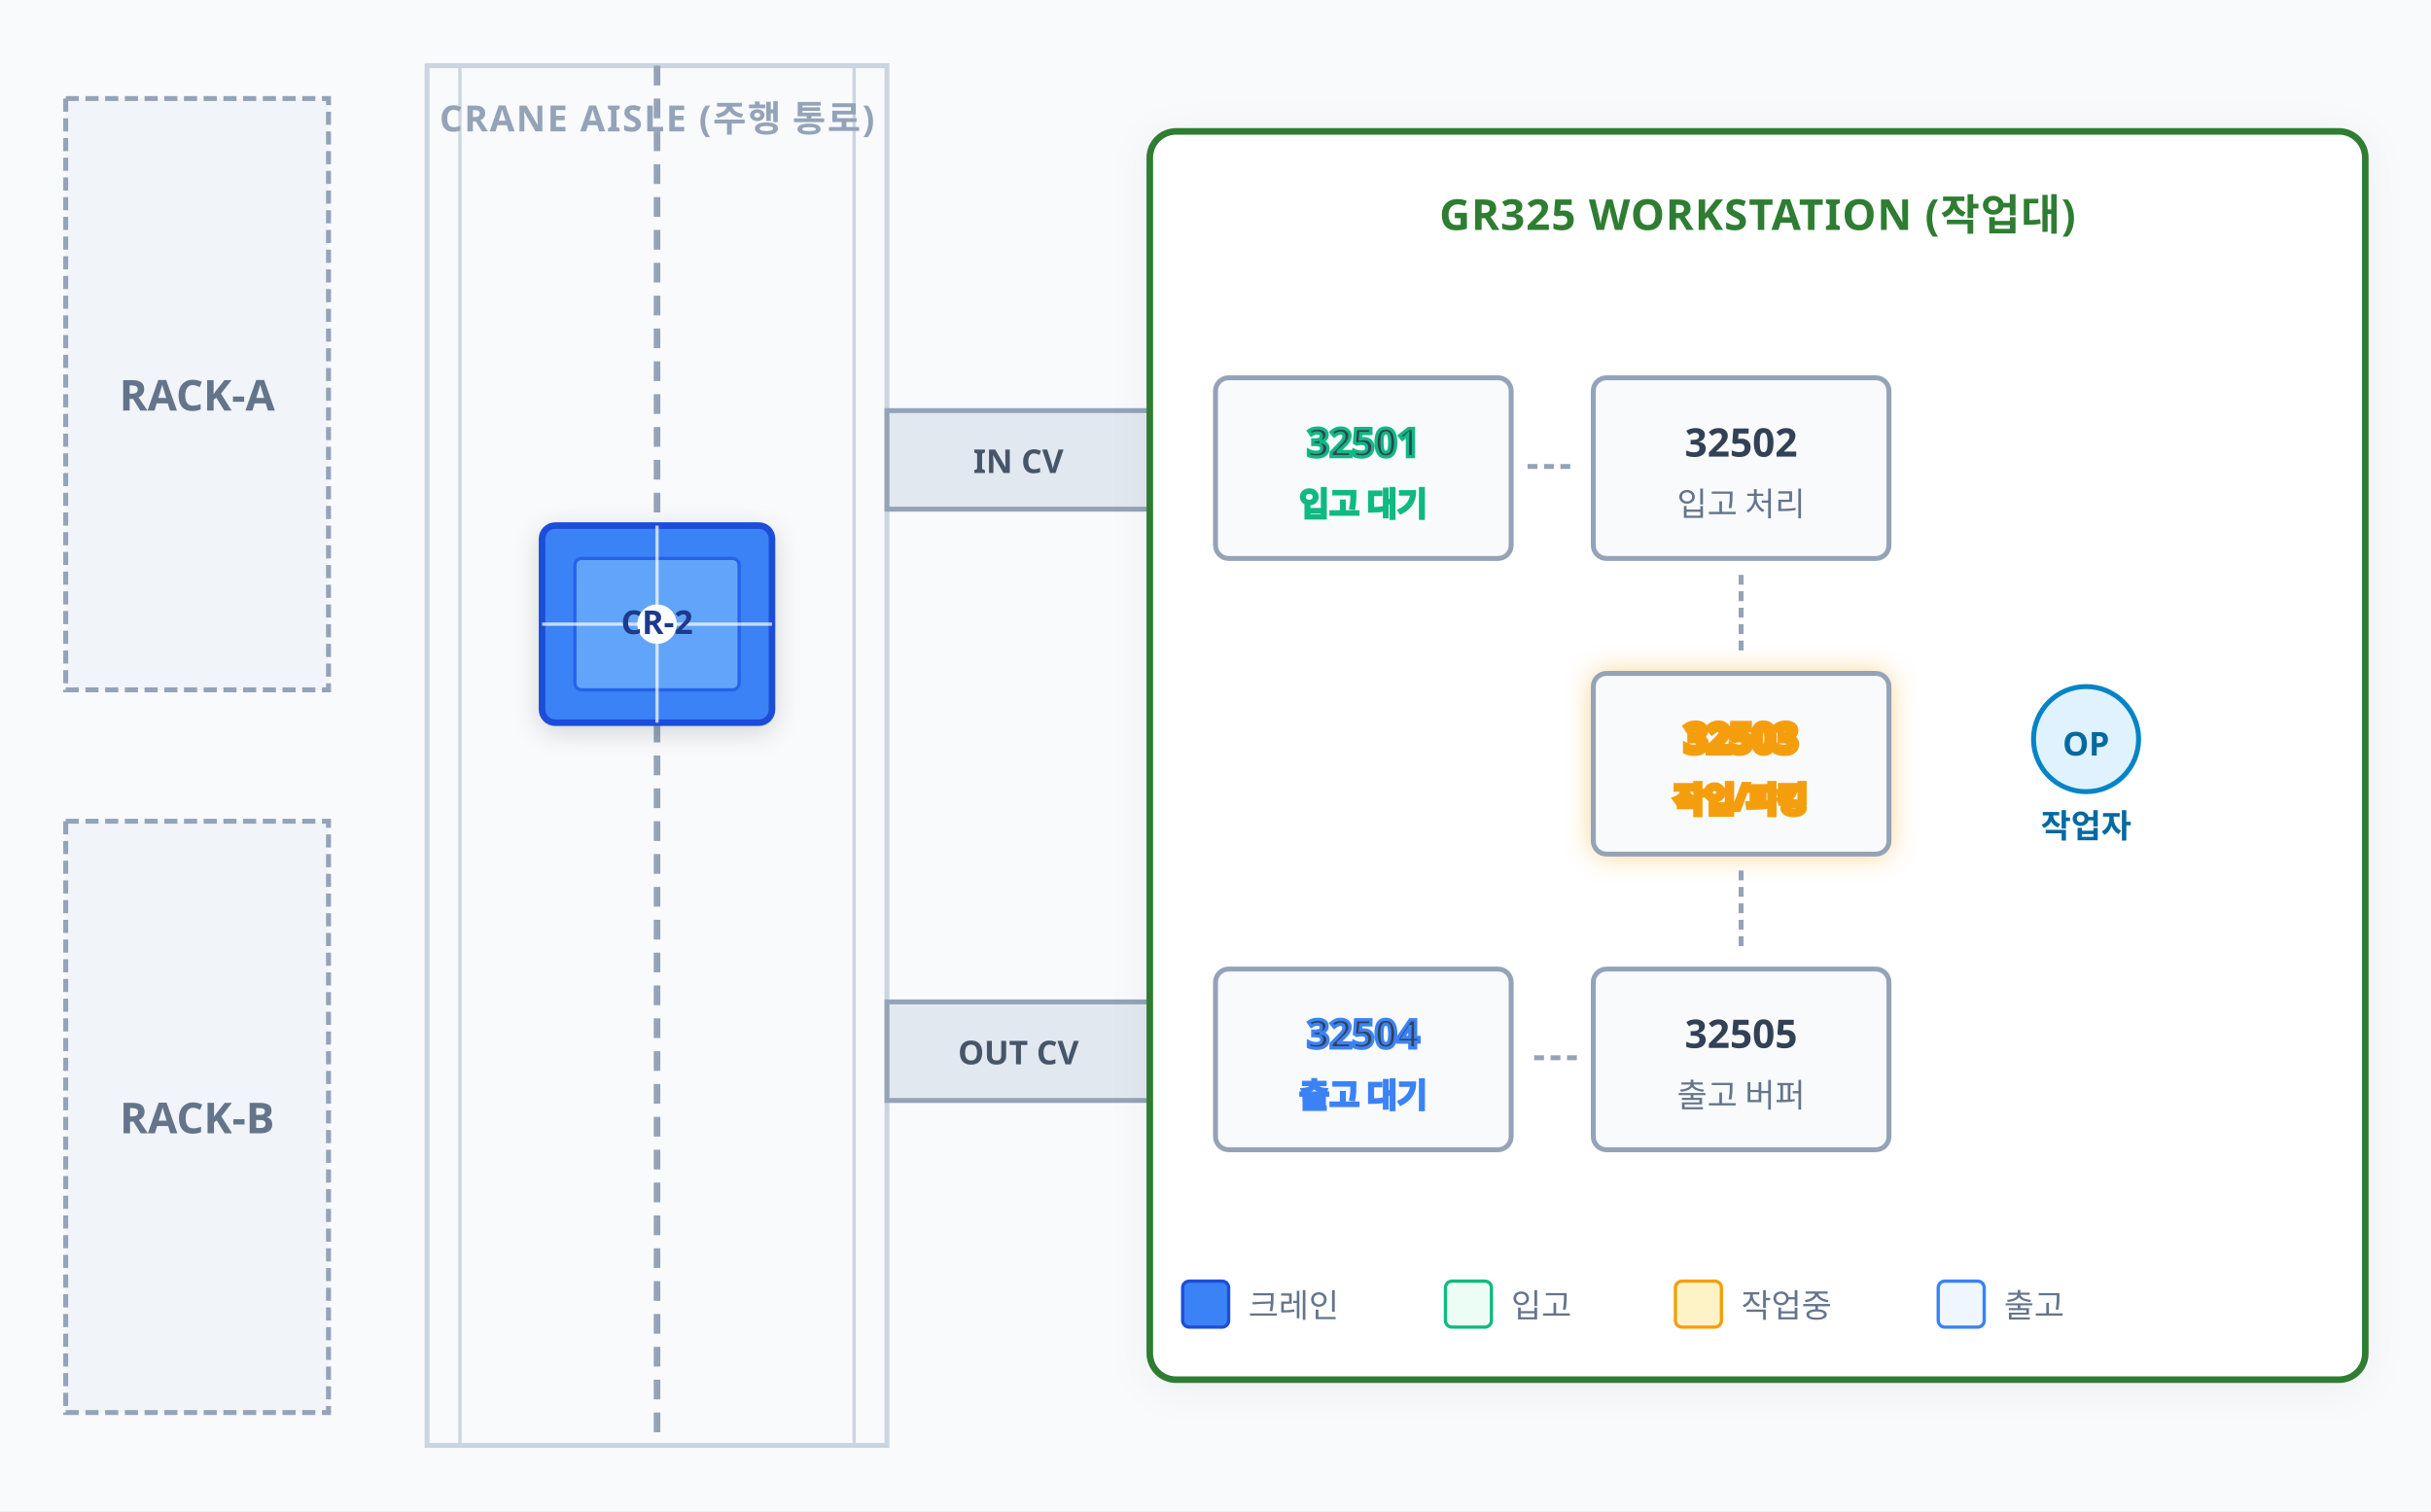
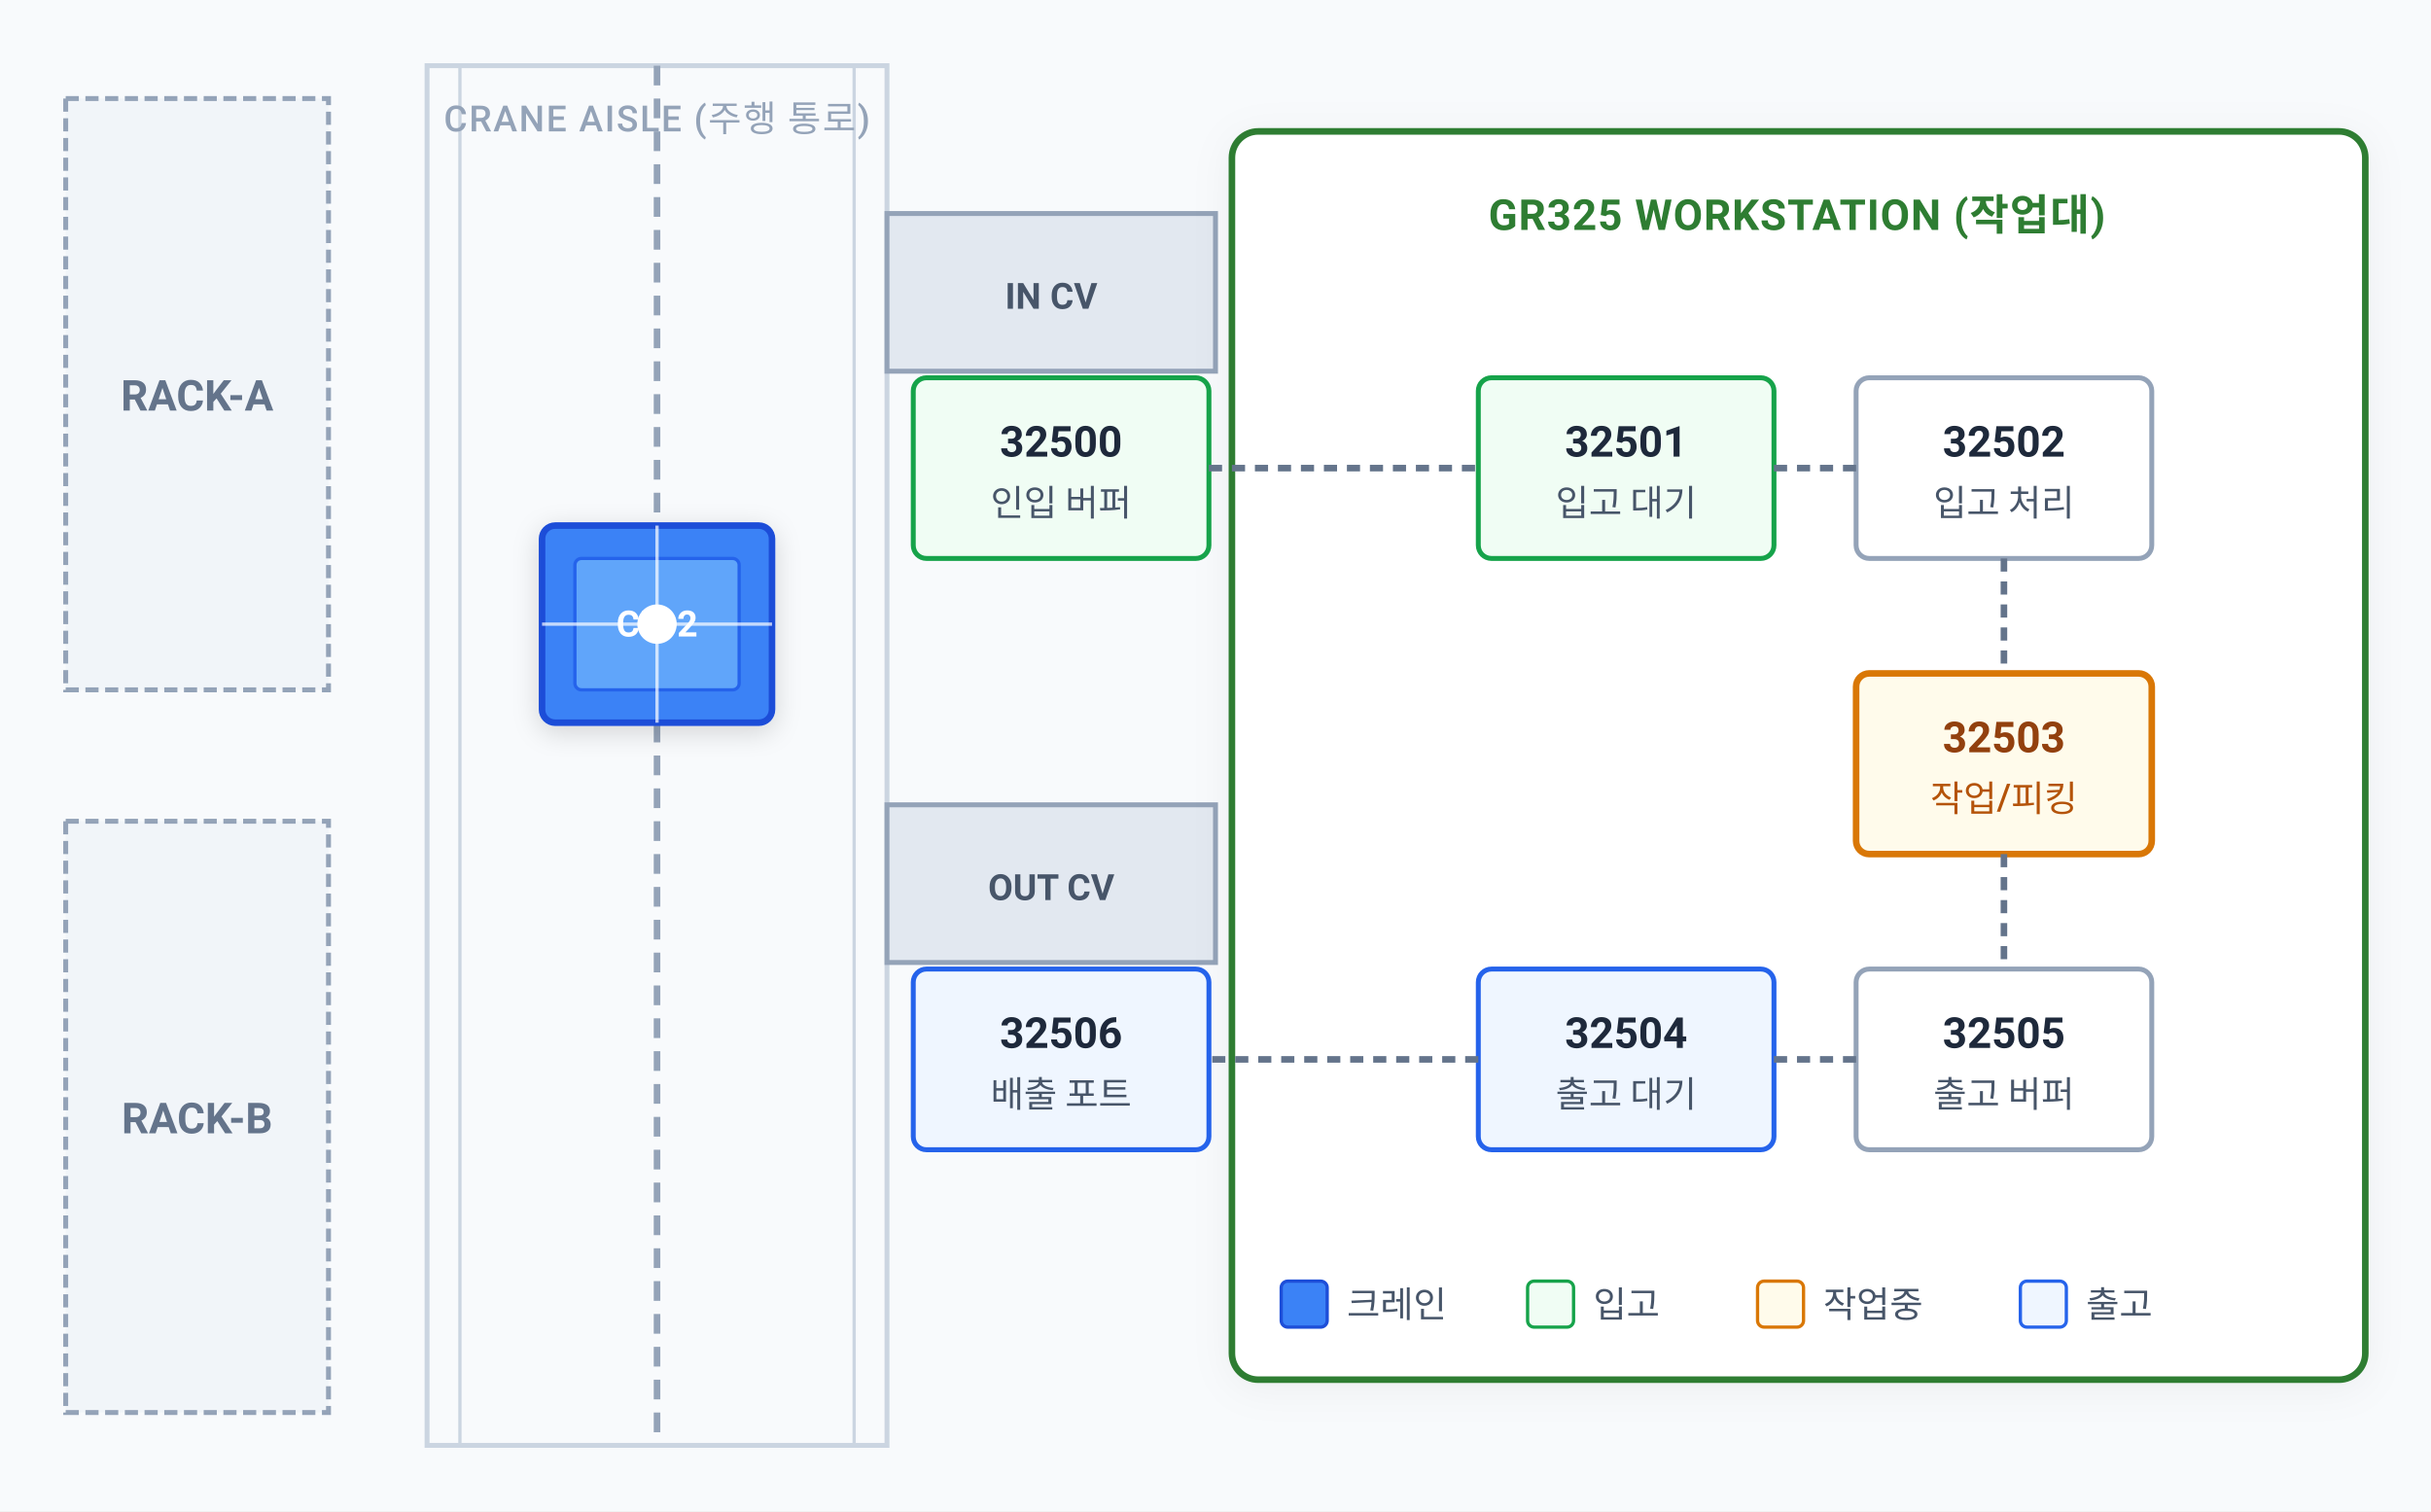
<svg xmlns="http://www.w3.org/2000/svg" viewBox="0 0 740 460" width="100%" height="100%">
  <defs>
    <style>
      .svg-bg { fill: #f8fafc; }
      .grid-line { stroke: #e2e8f0; stroke-width: 0.5; }
      .rack-boundary { fill: #f1f5f9; stroke: #94a3b8; stroke-width: 1.5; stroke-dasharray: 4, 2; }
-       .rack-text { font-size: 13px; font-weight: 700; fill: #64748b; font-family: sans-serif; }
+       .rack-text { font-size: 13px; font-weight: 600; fill: #64748b; font-family: -apple-system, BlinkMacSystemFont, "Segoe UI", Roboto, sans-serif; }
      .aisle-boundary { fill: #f8fafc; stroke: #cbd5e1; stroke-width: 1.5; }
      .rail-center-line { stroke: #94a3b8; stroke-width: 2; stroke-dasharray: 6, 4; }
      .rail-side-line { stroke: #cbd5e1; stroke-width: 1; }
-       .aisle-label { font-size: 11px; font-weight: 600; fill: #94a3b8; letter-spacing: 0.5px; font-family: sans-serif; }
+       .aisle-label { font-size: 11px; font-weight: 500; fill: #94a3b8; letter-spacing: 0.5px; font-family: -apple-system, BlinkMacSystemFont, "Segoe UI", Roboto, sans-serif; }
+       
+       /* 크레인 */
      .crane-unit {
        transition: transform 1.2s cubic-bezier(0.25, 0.1, 0.25, 1.0);
        will-change: transform;
      }
      .crane-body { fill: #3b82f6; stroke: #1d4ed8; stroke-width: 2; filter: drop-shadow(0 2px 4px rgba(0, 0, 0, 0.15)); }
      .crane-inner { fill: #60a5fa; stroke: #2563eb; stroke-width: 1; }
      .crane-cross { stroke: #ffffff; stroke-width: 1; opacity: 0.7; }
      .crane-center-dot { fill: #ffffff; }
-       .crane-label { font-size: 10px; font-weight: 800; fill: #1e3a8a; font-family: sans-serif; }
+       .crane-label { font-size: 11px; font-weight: 700; fill: #ffffff; font-family: -apple-system, BlinkMacSystemFont, "Segoe UI", Roboto, sans-serif; dominant-baseline: central; }
+       
+       /* 컨베이어 */
      .conveyor-lane { fill: #e2e8f0; stroke: #94a3b8; stroke-width: 1.5; }
-       .conveyor-label { font-size: 10px; font-weight: 700; fill: #475569; font-family: sans-serif; }
+       .conveyor-label { font-size: 11px; font-weight: 600; fill: #475569; font-family: -apple-system, BlinkMacSystemFont, "Segoe UI", Roboto, sans-serif; }
      .ws-boundary { fill: #ffffff; stroke: #2e7d32; stroke-width: 2; filter: drop-shadow(0 2px 6px rgba(0, 0, 0, 0.05)); }
-       .ws-title { font-size: 13px; font-weight: 700; fill: #2e7d32; letter-spacing: 0.3px; font-family: sans-serif; }
-       .tray-rect { fill: #f8fafc; stroke: #94a3b8; stroke-width: 1.5; transition: all 0.2s ease; }
-       .tray-inbound { fill: #ecfdf5; stroke: #10b981; }
-       .tray-outbound { fill: #eff6ff; stroke: #3b82f6; }
-       .tray-active { fill: #fef3c7; stroke: #f59e0b; stroke-width: 2; filter: drop-shadow(0 0 4px rgba(245, 158, 11, 0.4)); }
-       .tray-title { font-size: 12px; font-weight: 700; fill: #334155; font-family: sans-serif; pointer-events: none; }
-       .tray-sub { font-size: 10px; font-weight: 500; fill: #64748b; font-family: sans-serif; pointer-events: none; }
+       .ws-title { font-size: 13px; font-weight: 700; fill: #2e7d32; letter-spacing: 0.3px; font-family: -apple-system, BlinkMacSystemFont, "Segoe UI", Roboto, sans-serif; }
+       
+       /* 포지션 노드 */
+       .tray-rect { fill: #ffffff; stroke: #94a3b8; stroke-width: 1.5; transition: all 0.2s ease; }
+       .tray-inbound .tray-rect { fill: #f0fdf4; stroke: #16a34a; }
+       .tray-outbound .tray-rect { fill: #eff6ff; stroke: #2563eb; }
+       .tray-active .tray-rect { fill: #fffbeb; stroke: #d97706; stroke-width: 2; }
+       
+       /* 노드 라벨 텍스트 */
+       .tray-title { font-size: 13px; font-weight: 700; fill: #1e293b; font-family: -apple-system, BlinkMacSystemFont, "Segoe UI", Roboto, sans-serif; pointer-events: none; }
+       .tray-sub { font-size: 11px; font-weight: 500; fill: #475569; font-family: -apple-system, BlinkMacSystemFont, "Segoe UI", Roboto, sans-serif; pointer-events: none; }
      .active-title { fill: #92400e; }
      .active-sub { fill: #b45309; }
+       
      .clickable { cursor: pointer; }
-       .clickable:hover .tray-rect { filter: brightness(0.92); stroke-width: 2; }
-       .clickable:hover.tray-active .tray-rect { filter: drop-shadow(0 0 8px rgba(245, 158, 11, 0.7)); }
-       .operator-icon-bg { fill: #e0f2fe; stroke: #0284c7; stroke-width: 1.5; }
-       .operator-icon { font-size: 10px; font-weight: 800; fill: #0369a1; font-family: sans-serif; }
-       .operator-text { font-size: 10px; font-weight: 600; fill: #0369a1; font-family: sans-serif; }
-       .flow-arrow { stroke: #94a3b8; stroke-width: 1.5; stroke-dasharray: 3, 2; fill: none; }
+       .clickable:hover .tray-rect { stroke-width: 2; stroke: #1e40af; }
+       
+       /* 흐름 연결 패스 (상단 레이어로 돋보이게 보정) */
+       .flow-arrow { stroke: #64748b; stroke-width: 2; stroke-dasharray: 4, 3; fill: none; }
+       
+       /* 범례 */
      .legend-crane { fill: #3b82f6; stroke: #1d4ed8; }
-       .legend-inbound { fill: #ecfdf5; stroke: #10b981; }
-       .legend-active { fill: #fef3c7; stroke: #f59e0b; }
-       .legend-outbound { fill: #eff6ff; stroke: #3b82f6; }
-       .legend-text { font-size: 10px; font-weight: 500; fill: #64748b; font-family: sans-serif; }
-     /* 실시간 트레이(Tray/Carrier) 렌더링 스타일 */
-     .tray-unit {
-       transition: transform 0.8s cubic-bezier(0.25, 0.1, 0.25, 1.0);
-       will-change: transform;
-       cursor: pointer;
-     }
-     .tray-base {
-       fill: #1976D2;
-       stroke: #0D47A1;
-       stroke-width: 1.5;
-       rx: 6;
-       ry: 6;
-       filter: drop-shadow(0 2px 5px rgba(0, 0, 0, 0.25));
-     }
-     .tray-inner {
-       fill: #2196F3;
-       rx: 3;
-       ry: 3;
-     }
-     .tray-label {
-       font-family: -apple-system, BlinkMacSystemFont, "Segoe UI", Roboto, sans-serif;
-       font-size: 11px;
-       font-weight: 700;
-       fill: #FFFFFF;
-       text-anchor: middle;
-       dominant-baseline: central;
-       pointer-events: none;
-     }
-   </style>
+       .legend-inbound { fill: #f0fdf4; stroke: #16a34a; }
+       .legend-active { fill: #fffbeb; stroke: #d97706; }
+       .legend-outbound { fill: #eff6ff; stroke: #2563eb; }
+       .legend-text { font-size: 11px; font-weight: 500; fill: #475569; font-family: -apple-system, BlinkMacSystemFont, "Segoe UI", Roboto, sans-serif; }
+       
+       /* 실시간 트레이 */
+       .tray-unit {
+         transition: transform 0.8s cubic-bezier(0.25, 0.1, 0.25, 1.0);
+         will-change: transform;
+         cursor: pointer;
+       }
+       .tray-base {
+         fill: #1976D2;
+         stroke: #0D47A1;
+         stroke-width: 1.5;
+         rx: 6; ry: 6;
+         filter: drop-shadow(0 2px 5px rgba(0,0,0,0.25));
+       }
+       .tray-inner { fill: #2196F3; rx: 3; ry: 3; }
+       .tray-label {
+         font-family: -apple-system, BlinkMacSystemFont, "Segoe UI", Roboto, sans-serif;
+         font-size: 11px;
+         font-weight: 700;
+         fill: #FFFFFF;
+         text-anchor: middle;
+         dominant-baseline: central;
+         pointer-events: none;
+       }
+     </style>
    <pattern id="gridPattern" width="20" height="20" patternUnits="userSpaceOnUse">
      <path d="M 20 0 L 0 0 0 20" fill="none" class="grid-line" />
    </pattern>
  </defs>
  <rect width="100%" height="100%" fill="url(#gridPattern)" class="svg-bg" />
  <g class="rack-group">
    <rect x="20" y="30" width="80" height="180" class="rack-boundary" />
    <text x="60" y="125" class="rack-text" text-anchor="middle">RACK-A</text>
    <rect x="20" y="250" width="80" height="180" class="rack-boundary" />
    <text x="60" y="345" class="rack-text" text-anchor="middle">RACK-B</text>
  </g>
  <g class="crane-aisle-group">
    <rect x="130" y="20" width="140" height="420" class="aisle-boundary" />
    <line x1="200" y1="20" x2="200" y2="440" class="rail-center-line" />
    <line x1="140" y1="20" x2="140" y2="440" class="rail-side-line" />
    <line x1="260" y1="20" x2="260" y2="440" class="rail-side-line" />
-     <text x="200" y="40" class="aisle-label" text-anchor="middle">
-       CRANE AISLE (주행 통로)
-     </text>
+     <text x="200" y="40" class="aisle-label" text-anchor="middle">CRANE AISLE (주행 통로)</text>
    <g id="crane-unit" class="crane-unit" transform="translate(200, 190)">
      <rect x="-35" y="-30" width="70" height="60" rx="4" class="crane-body" />
      <rect x="-25" y="-20" width="50" height="40" rx="2" class="crane-inner" />
      <line x1="0" y1="-30" x2="0" y2="30" class="crane-cross" />
      <line x1="-35" y1="0" x2="35" y2="0" class="crane-cross" />
      <circle cx="0" cy="0" r="6" class="crane-center-dot" />
-       <text x="0" y="3" class="crane-label" text-anchor="middle">CR-2</text>
+       <text x="0" y="0" class="crane-label" text-anchor="middle">CR-2</text>
    </g>
  </g>
-   <g class="conveyor-connection">
-     <rect x="270" y="125" width="80" height="30" class="conveyor-lane" />
-     <text x="310" y="144" class="conveyor-label" text-anchor="middle">IN CV</text>
-     <rect x="270" y="305" width="80" height="30" class="conveyor-lane" />
-     <text x="310" y="324" class="conveyor-label" text-anchor="middle">OUT CV</text>
+   <g class="conveyor-connection-in">
+     <rect x="270" y="65" width="100" height="48" class="conveyor-lane" />
+     <text x="320" y="94" class="conveyor-label" text-anchor="middle">IN CV</text>
+   </g>
+   <g class="conveyor-connection-out">
+     <rect x="270" y="245" width="100" height="48" class="conveyor-lane" />
+     <text x="320" y="274" class="conveyor-label" text-anchor="middle">OUT CV</text>
  </g>
  <g class="workstation-group">
-     <rect x="350" y="40" width="370" height="380" rx="8" class="ws-boundary" />
-     <text x="535" y="70" class="ws-title" text-anchor="middle">
-       GR325 WORKSTATION (작업대)
-     </text>
-     <g id="pos-32501" class="tray-position tray-inbound clickable" transform="translate(370, 115)">
+     <rect x="375" y="40" width="345" height="380" rx="8" class="ws-boundary" />
+     <text x="547" y="70" class="ws-title" text-anchor="middle">GR325 WORKSTATION (작업대)</text>
+   </g>
+   <g class="position-nodes">
+     <g id="pos-32500" class="tray-position tray-inbound clickable" transform="translate(278, 115)">
+       <rect width="90" height="55" rx="4" class="tray-rect" />
+       <text x="45" y="24" class="tray-title" text-anchor="middle">32500</text>
+       <text x="45" y="42" class="tray-sub" text-anchor="middle">인입 버퍼</text>
+     </g>
+     <g id="pos-32501" class="tray-position tray-inbound clickable" transform="translate(450, 115)">
      <rect width="90" height="55" rx="4" class="tray-rect" />
      <text x="45" y="24" class="tray-title" text-anchor="middle">32501</text>
      <text x="45" y="42" class="tray-sub" text-anchor="middle">입고 대기</text>
    </g>
-     <g id="pos-32502" class="tray-position clickable" transform="translate(485, 115)">
+     <g id="pos-32502" class="tray-position clickable" transform="translate(565, 115)">
      <rect width="90" height="55" rx="4" class="tray-rect" />
      <text x="45" y="24" class="tray-title" text-anchor="middle">32502</text>
      <text x="45" y="42" class="tray-sub" text-anchor="middle">입고 처리</text>
    </g>
-     <g id="pos-32503" class="tray-position tray-active clickable" transform="translate(485, 205)">
+     <g id="pos-32503" class="tray-position tray-active clickable" transform="translate(565, 205)">
      <rect width="90" height="55" rx="4" class="tray-rect" />
      <text x="45" y="24" class="tray-title active-title" text-anchor="middle">32503</text>
      <text x="45" y="42" class="tray-sub active-sub" text-anchor="middle">작업/피킹</text>
    </g>
-     <g class="operator-area" transform="translate(600, 200)">
-       <circle cx="35" cy="25" r="16" class="operator-icon-bg" />
-       <text x="35" y="30" class="operator-icon" text-anchor="middle">OP</text>
-       <text x="35" y="55" class="operator-text" text-anchor="middle">작업자</text>
-     </g>
-     <g id="pos-32504" class="tray-position tray-outbound clickable" transform="translate(370, 295)">
+     <g id="pos-32504" class="tray-position tray-outbound clickable" transform="translate(450, 295)">
      <rect width="90" height="55" rx="4" class="tray-rect" />
      <text x="45" y="24" class="tray-title" text-anchor="middle">32504</text>
      <text x="45" y="42" class="tray-sub" text-anchor="middle">출고 대기</text>
    </g>
-     <g id="pos-32505" class="tray-position clickable" transform="translate(485, 295)">
+     <g id="pos-32505" class="tray-position clickable" transform="translate(565, 295)">
      <rect width="90" height="55" rx="4" class="tray-rect" />
      <text x="45" y="24" class="tray-title" text-anchor="middle">32505</text>
      <text x="45" y="42" class="tray-sub" text-anchor="middle">출고 버퍼</text>
    </g>
-     <path d="M 465 142 L 480 142" class="flow-arrow" />
-     <path d="M 530 175 L 530 200" class="flow-arrow" />
-     <path d="M 530 265 L 530 290" class="flow-arrow" />
-     <path d="M 480 322 L 465 322" class="flow-arrow" />
+     <g id="pos-32506" class="tray-position tray-outbound clickable" transform="translate(278, 295)">
+       <rect width="90" height="55" rx="4" class="tray-rect" />
+       <text x="45" y="24" class="tray-title" text-anchor="middle">32506</text>
+       <text x="45" y="42" class="tray-sub" text-anchor="middle">배출 포트</text>
+     </g>
  </g>
-   <g class="legend-group" transform="translate(360, 390)">
+   <g class="flow-path-layer">
+     <path id="path-14" d="M 368 142.5 L 450 142.5" class="flow-arrow" />
+     <path d="M 540 142.5 L 565 142.5" class="flow-arrow" />
+     <path d="M 610 170 L 610 205" class="flow-arrow" />
+     <path d="M 610 260 L 610 295" class="flow-arrow" />
+     <path d="M 565 322.5 L 540 322.5" class="flow-arrow" />
+     <path id="path-15" d="M 450 322.5 L 368 322.5" class="flow-arrow" />
+   </g>
+   <g class="legend-group" transform="translate(390, 390)">
    <rect x="0" y="0" width="14" height="14" rx="2" class="legend-crane" />
    <text x="20" y="11" class="legend-text">크레인</text>
-     <rect x="80" y="0" width="14" height="14" rx="2" class="legend-inbound" />
-     <text x="100" y="11" class="legend-text">입고</text>
-     <rect x="150" y="0" width="14" height="14" rx="2" class="legend-active" />
-     <text x="170" y="11" class="legend-text">작업중</text>
-     <rect x="230" y="0" width="14" height="14" rx="2" class="legend-outbound" />
-     <text x="250" y="11" class="legend-text">출고</text>
+     <rect x="75" y="0" width="14" height="14" rx="2" class="legend-inbound" />
+     <text x="95" y="11" class="legend-text">입고</text>
+     <rect x="145" y="0" width="14" height="14" rx="2" class="legend-active" />
+     <text x="165" y="11" class="legend-text">작업중</text>
+     <rect x="225" y="0" width="14" height="14" rx="2" class="legend-outbound" />
+     <text x="245" y="11" class="legend-text">출고</text>
  </g>
-   <g id="tray-layer">
-   </g>
+   <g id="tray-layer" />
</svg>
